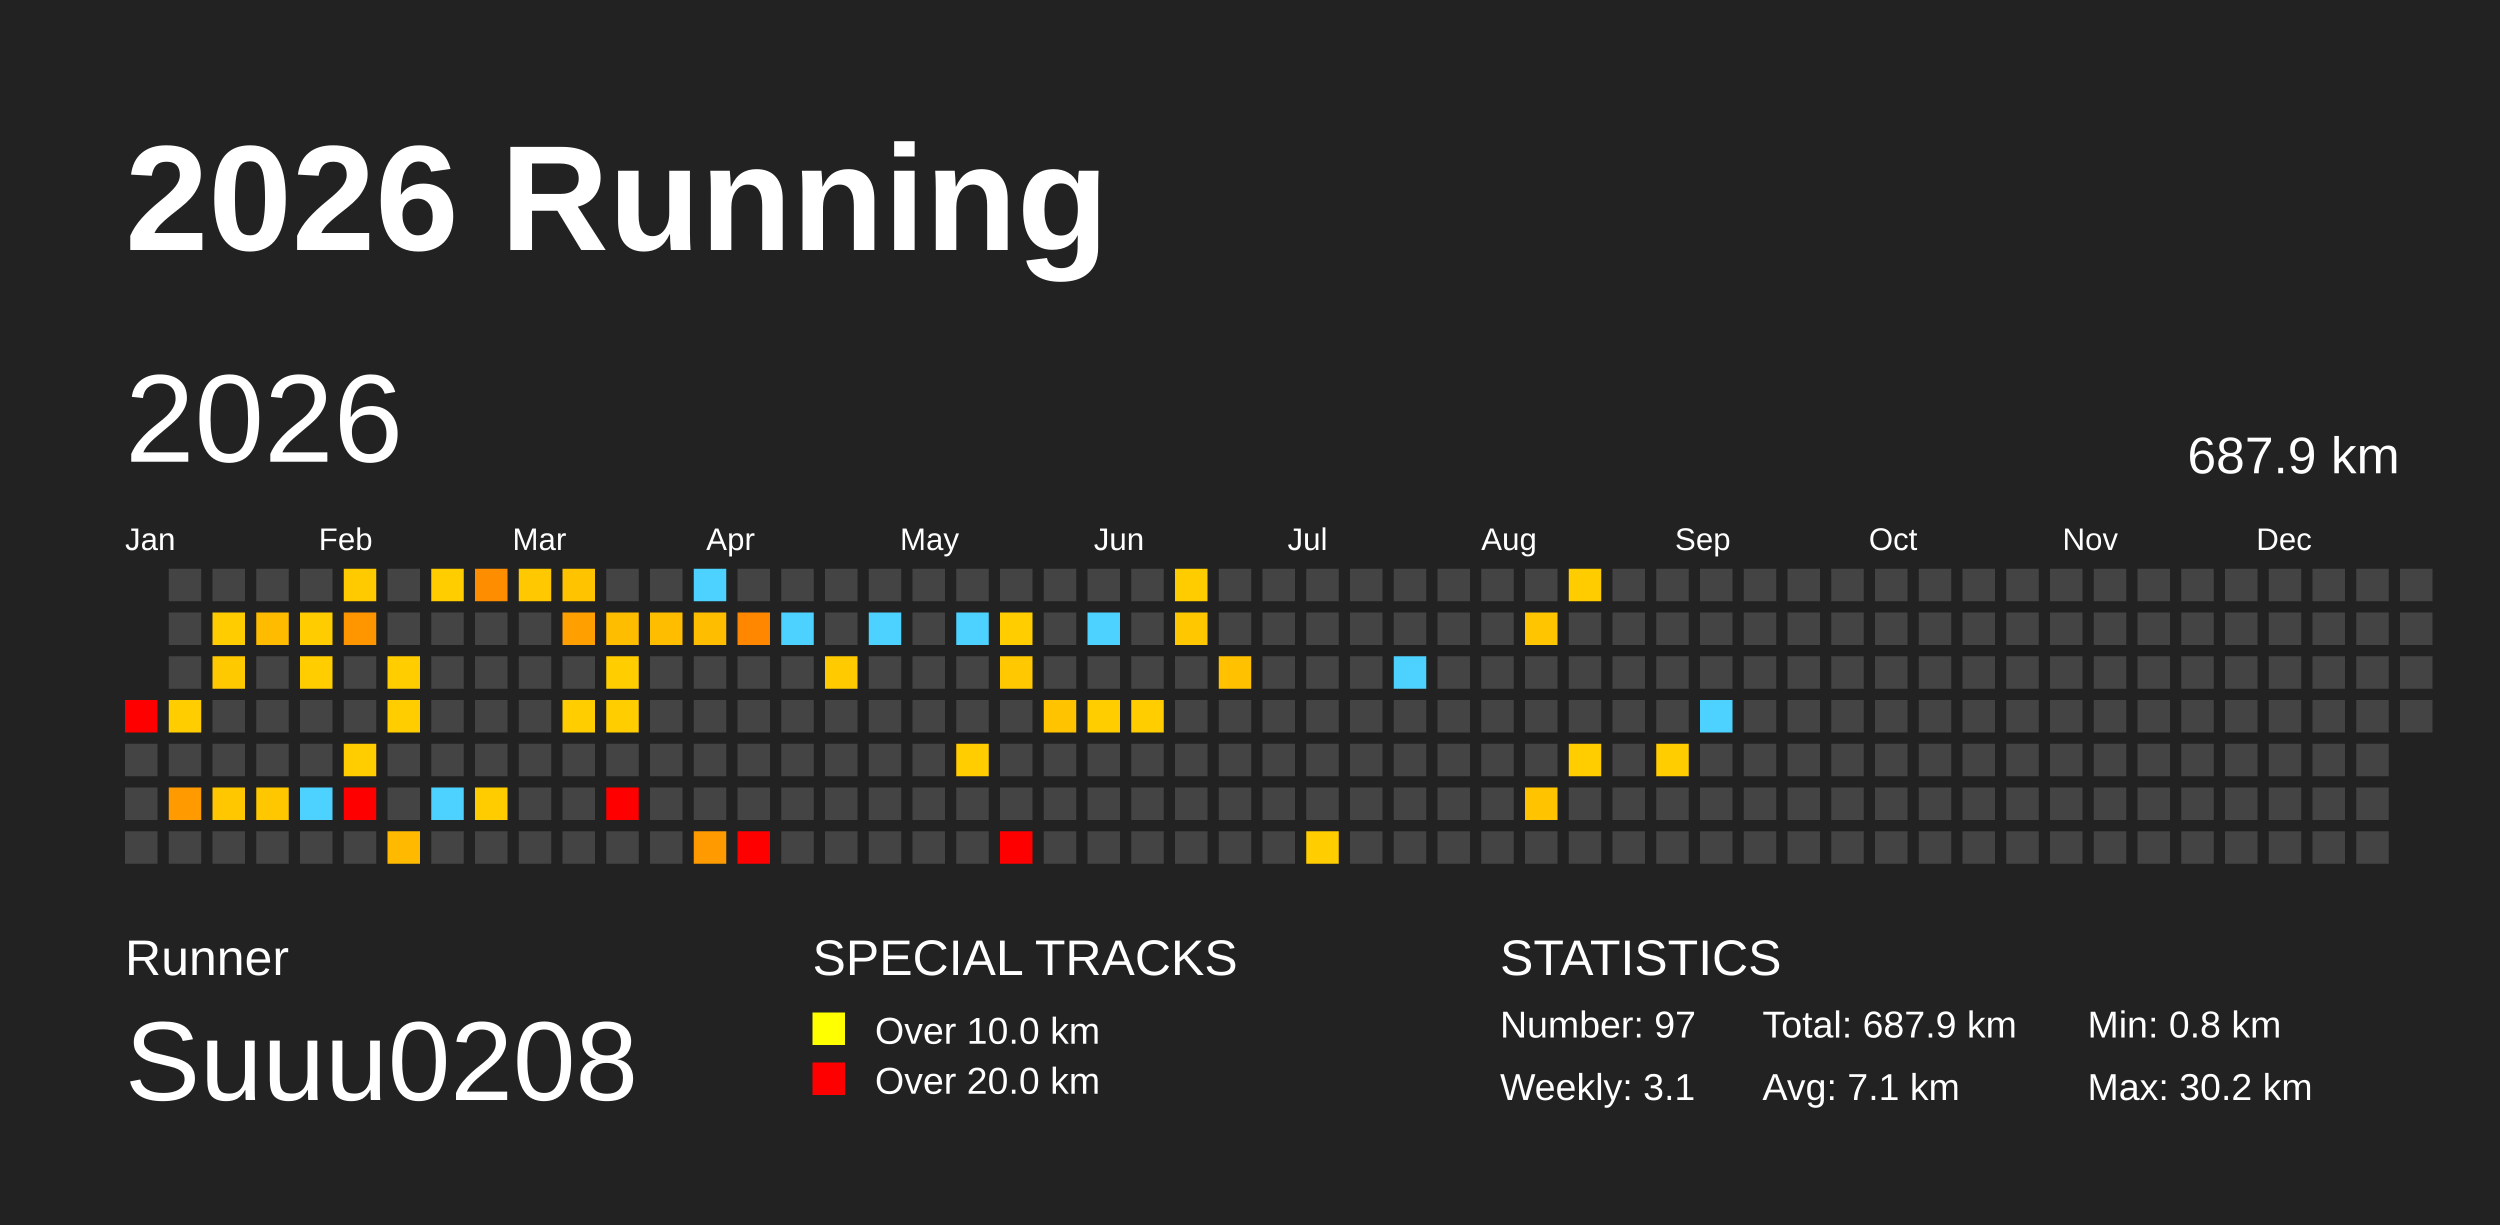
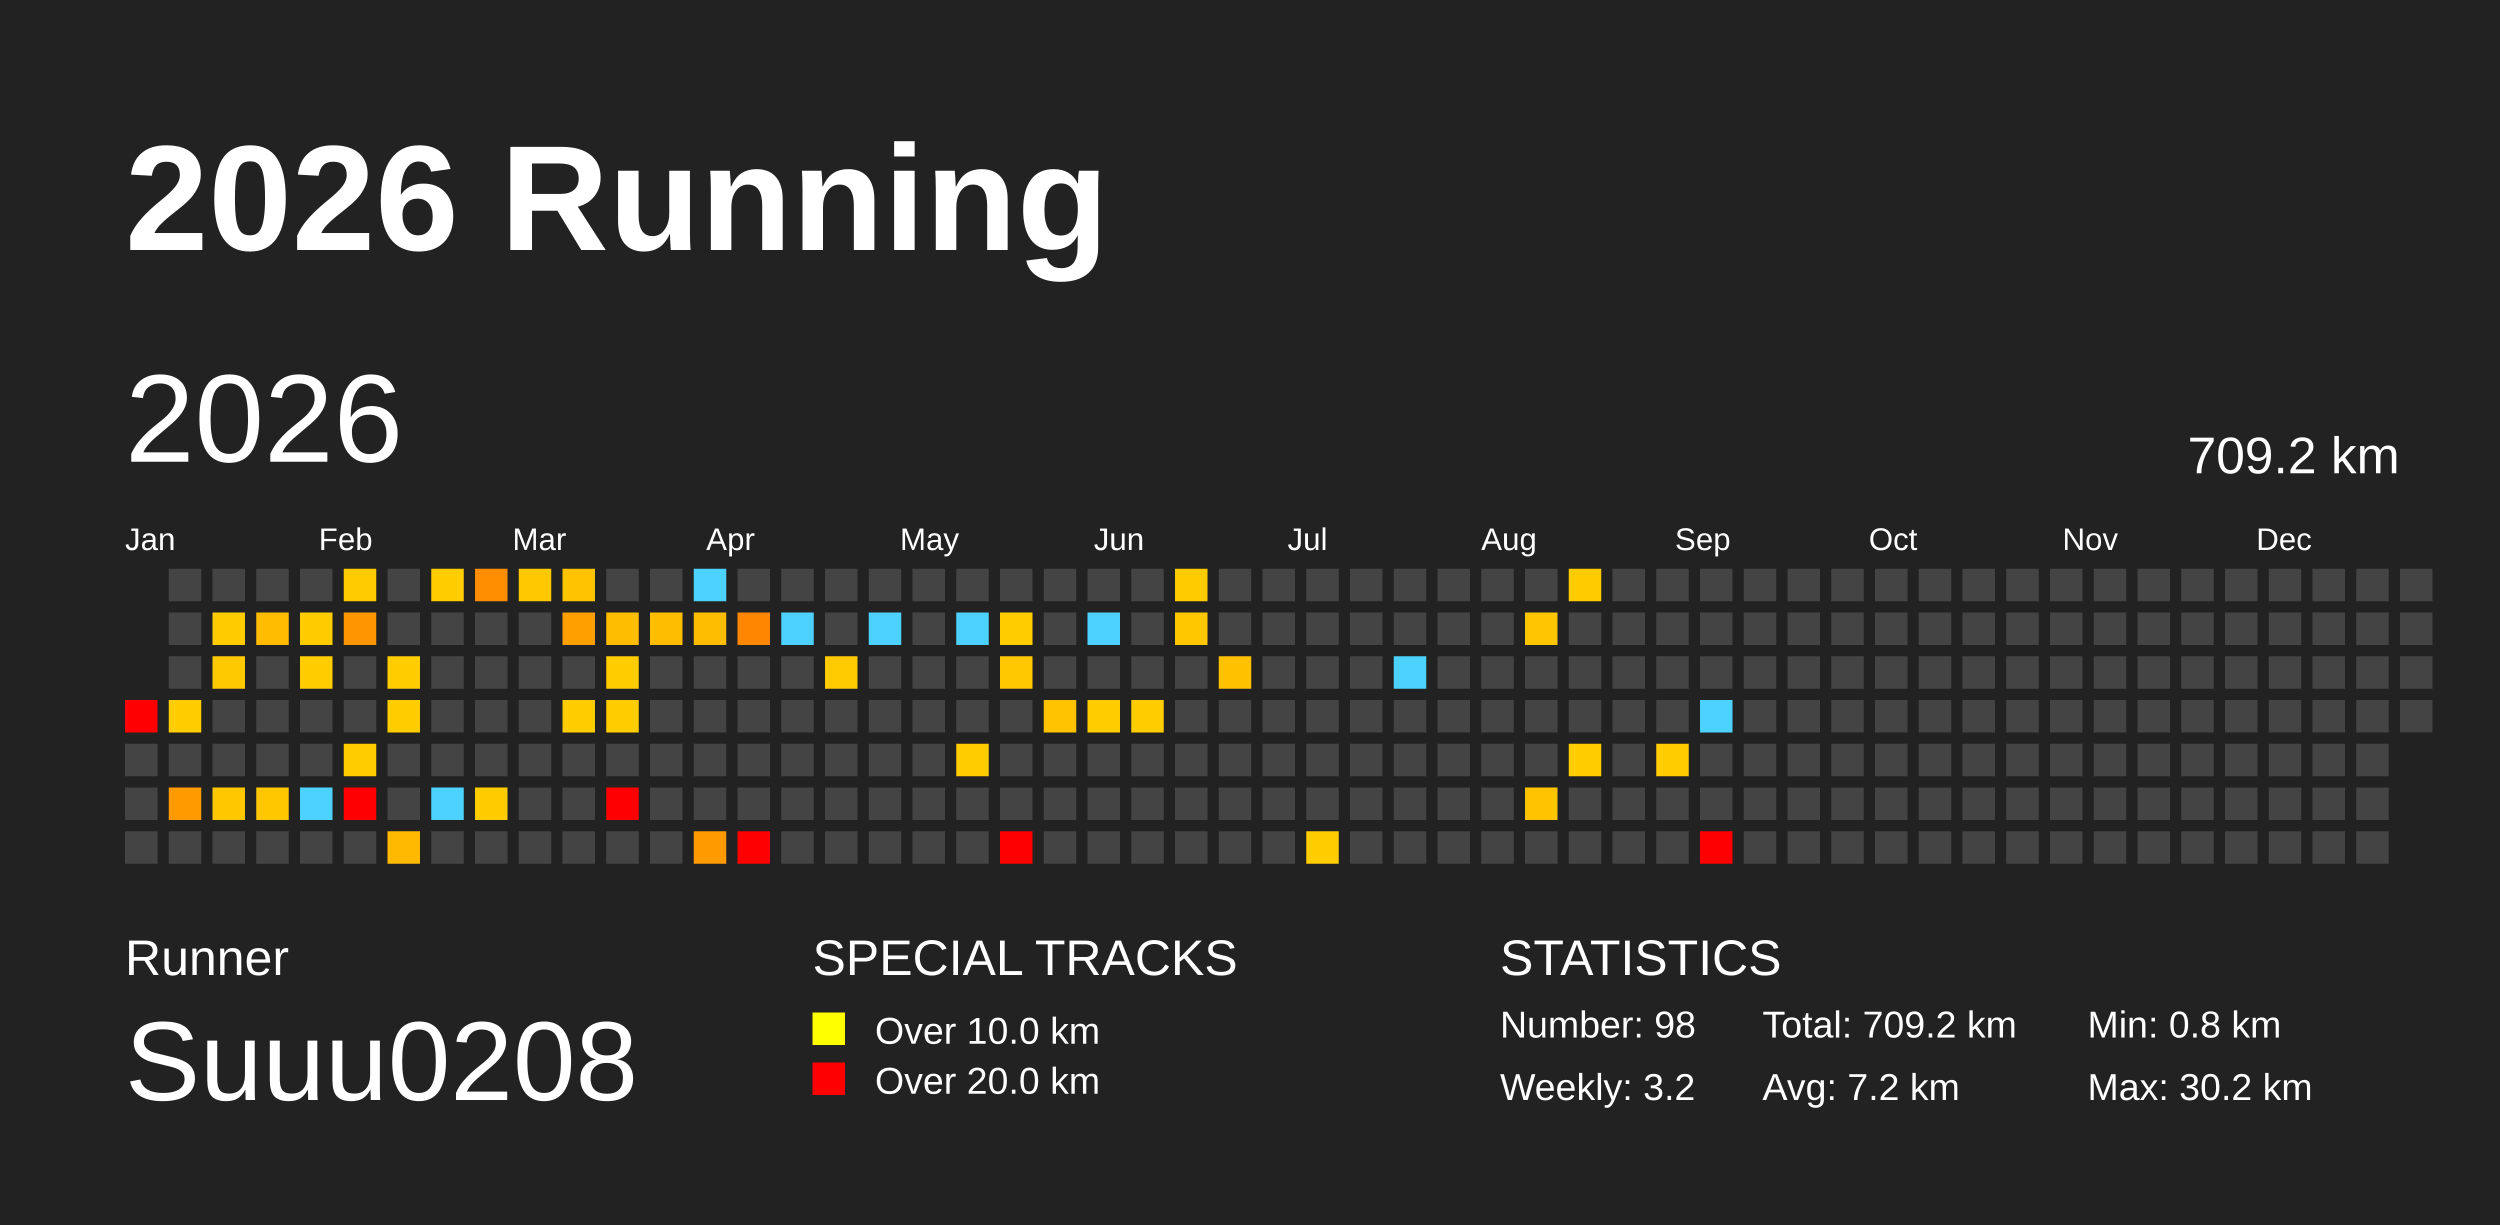
<svg xmlns="http://www.w3.org/2000/svg" baseProfile="full" height="98mm" version="1.1" viewBox="0,0,200,98" width="200mm">
  <defs />
  <rect fill="#222222" height="98" width="200" x="0" y="0" />
  <text fill="#FFFFFF" style="font-size:12px; font-family:Arial; font-weight:bold;" x="10" y="20">2026 Running</text>
  <text fill="#FFFFFF" style="font-size:4px; font-family:Arial" x="10" y="78">Runner</text>
  <text fill="#FFFFFF" style="font-size:9px; font-family:Arial" x="10" y="88">Suuu0208</text>
  <text fill="#FFFFFF" style="font-size:4px; font-family:Arial" x="65" y="78">SPECIAL TRACKS</text>
  <rect fill="yellow" height="2.6" width="2.6" x="65" y="81" />
  <text fill="#FFFFFF" style="font-size:3px; font-family:Arial" x="70" y="83.5">Over 10.0 km</text>
  <rect fill="red" height="2.6" width="2.6" x="65" y="85" />
  <text fill="#FFFFFF" style="font-size:3px; font-family:Arial" x="70" y="87.5">Over 20.0 km</text>
  <text fill="#FFFFFF" style="font-size:4px; font-family:Arial" x="120" y="78">STATISTICS</text>
-   <text fill="#FFFFFF" style="font-size:3px; font-family:Arial" x="120" y="83">Number: 97</text>
-   <text fill="#FFFFFF" style="font-size:3px; font-family:Arial" x="120" y="88">Weekly: 3.1</text>
-   <text fill="#FFFFFF" style="font-size:3px; font-family:Arial" x="141" y="83">Total: 687.9 km</text>
-   <text fill="#FFFFFF" style="font-size:3px; font-family:Arial" x="141" y="88">Avg: 7.1 km</text>
+   <text fill="#FFFFFF" style="font-size:3px; font-family:Arial" x="120" y="83">Number: 98</text>
+   <text fill="#FFFFFF" style="font-size:3px; font-family:Arial" x="120" y="88">Weekly: 3.2</text>
+   <text fill="#FFFFFF" style="font-size:3px; font-family:Arial" x="141" y="83">Total: 709.2 km</text>
+   <text fill="#FFFFFF" style="font-size:3px; font-family:Arial" x="141" y="88">Avg: 7.2 km</text>
  <text fill="#FFFFFF" style="font-size:3px; font-family:Arial" x="167" y="83">Min: 0.8 km</text>
  <text fill="#FFFFFF" style="font-size:3px; font-family:Arial" x="167" y="88">Max: 30.2 km</text>
  <text dominant-baseline="hanging" fill="#FFFFFF" style="font-size:10.0px; font-family:Arial;" x="10" y="30">2026</text>
-   <text dominant-baseline="hanging" fill="#FFFFFF" style="font-size:4.125px; font-family:Arial;" x="175" y="35">687.9 km</text>
+   <text dominant-baseline="hanging" fill="#FFFFFF" style="font-size:4.125px; font-family:Arial;" x="175" y="35">709.2 km</text>
  <text fill="#FFFFFF" style="font-size:2.5px; font-family:Arial" x="10.0" y="44">Jan</text>
  <text fill="#FFFFFF" style="font-size:2.5px; font-family:Arial" x="25.5" y="44">Feb</text>
  <text fill="#FFFFFF" style="font-size:2.5px; font-family:Arial" x="41.0" y="44">Mar</text>
  <text fill="#FFFFFF" style="font-size:2.5px; font-family:Arial" x="56.5" y="44">Apr</text>
  <text fill="#FFFFFF" style="font-size:2.5px; font-family:Arial" x="72.0" y="44">May</text>
  <text fill="#FFFFFF" style="font-size:2.5px; font-family:Arial" x="87.5" y="44">Jun</text>
  <text fill="#FFFFFF" style="font-size:2.5px; font-family:Arial" x="103.0" y="44">Jul</text>
  <text fill="#FFFFFF" style="font-size:2.5px; font-family:Arial" x="118.5" y="44">Aug</text>
  <text fill="#FFFFFF" style="font-size:2.5px; font-family:Arial" x="134.0" y="44">Sep</text>
  <text fill="#FFFFFF" style="font-size:2.5px; font-family:Arial" x="149.5" y="44">Oct</text>
  <text fill="#FFFFFF" style="font-size:2.5px; font-family:Arial" x="165.0" y="44">Nov</text>
  <text fill="#FFFFFF" style="font-size:2.5px; font-family:Arial" x="180.5" y="44">Dec</text>
  <rect fill="red" height="2.6" width="2.6" x="10.0" y="56.0" />
  <rect fill="#444444" height="2.6" width="2.6" x="10.0" y="59.5" />
  <rect fill="#444444" height="2.6" width="2.6" x="10.0" y="63.0" />
  <rect fill="#444444" height="2.6" width="2.6" x="10.0" y="66.5" />
  <rect fill="#444444" height="2.6" width="2.6" x="13.5" y="45.5" />
  <rect fill="#444444" height="2.6" width="2.6" x="13.5" y="49.0" />
  <rect fill="#444444" height="2.6" width="2.6" x="13.5" y="52.5" />
  <rect fill="#ffcd00" height="2.6" width="2.6" x="13.5" y="56.0" />
  <rect fill="#444444" height="2.6" width="2.6" x="13.5" y="59.5" />
  <rect fill="#ff9a00" height="2.6" width="2.6" x="13.5" y="63.0" />
  <rect fill="#444444" height="2.6" width="2.6" x="13.5" y="66.5" />
  <rect fill="#444444" height="2.6" width="2.6" x="17.0" y="45.5" />
  <rect fill="#ffcc00" height="2.6" width="2.6" x="17.0" y="49.0" />
  <rect fill="#ffc900" height="2.6" width="2.6" x="17.0" y="52.5" />
  <rect fill="#444444" height="2.6" width="2.6" x="17.0" y="56.0" />
  <rect fill="#444444" height="2.6" width="2.6" x="17.0" y="59.5" />
  <rect fill="#ffc700" height="2.6" width="2.6" x="17.0" y="63.0" />
  <rect fill="#444444" height="2.6" width="2.6" x="17.0" y="66.5" />
  <rect fill="#444444" height="2.6" width="2.6" x="20.5" y="45.5" />
  <rect fill="#ffbb00" height="2.6" width="2.6" x="20.5" y="49.0" />
  <rect fill="#444444" height="2.6" width="2.6" x="20.5" y="52.5" />
  <rect fill="#444444" height="2.6" width="2.6" x="20.5" y="56.0" />
  <rect fill="#444444" height="2.6" width="2.6" x="20.5" y="59.5" />
  <rect fill="#ffc700" height="2.6" width="2.6" x="20.5" y="63.0" />
  <rect fill="#444444" height="2.6" width="2.6" x="20.5" y="66.5" />
  <rect fill="#444444" height="2.6" width="2.6" x="24.0" y="45.5" />
  <rect fill="#ffcc00" height="2.6" width="2.6" x="24.0" y="49.0" />
  <rect fill="#ffcd00" height="2.6" width="2.6" x="24.0" y="52.5" />
  <rect fill="#444444" height="2.6" width="2.6" x="24.0" y="56.0" />
  <rect fill="#444444" height="2.6" width="2.6" x="24.0" y="59.5" />
  <rect fill="#4dd2ff" height="2.6" width="2.6" x="24.0" y="63.0" />
  <rect fill="#444444" height="2.6" width="2.6" x="24.0" y="66.5" />
  <rect fill="#ffcb00" height="2.6" width="2.6" x="27.5" y="45.5" />
  <rect fill="#ff9600" height="2.6" width="2.6" x="27.5" y="49.0" />
  <rect fill="#444444" height="2.6" width="2.6" x="27.5" y="52.5" />
  <rect fill="#444444" height="2.6" width="2.6" x="27.5" y="56.0" />
  <rect fill="#ffcd00" height="2.6" width="2.6" x="27.5" y="59.5" />
  <rect fill="red" height="2.6" width="2.6" x="27.5" y="63.0" />
  <rect fill="#444444" height="2.6" width="2.6" x="27.5" y="66.5" />
  <rect fill="#444444" height="2.6" width="2.6" x="31.0" y="45.5" />
  <rect fill="#444444" height="2.6" width="2.6" x="31.0" y="49.0" />
  <rect fill="#ffcd00" height="2.6" width="2.6" x="31.0" y="52.5" />
  <rect fill="#ffcd00" height="2.6" width="2.6" x="31.0" y="56.0" />
  <rect fill="#444444" height="2.6" width="2.6" x="31.0" y="59.5" />
  <rect fill="#444444" height="2.6" width="2.6" x="31.0" y="63.0" />
  <rect fill="#ffba00" height="2.6" width="2.6" x="31.0" y="66.5" />
  <rect fill="#ffcd00" height="2.6" width="2.6" x="34.5" y="45.5" />
  <rect fill="#444444" height="2.6" width="2.6" x="34.5" y="49.0" />
  <rect fill="#444444" height="2.6" width="2.6" x="34.5" y="52.5" />
  <rect fill="#444444" height="2.6" width="2.6" x="34.5" y="56.0" />
  <rect fill="#444444" height="2.6" width="2.6" x="34.5" y="59.5" />
  <rect fill="#4dd2ff" height="2.6" width="2.6" x="34.5" y="63.0" />
  <rect fill="#444444" height="2.6" width="2.6" x="34.5" y="66.5" />
  <rect fill="#ff8d00" height="2.6" width="2.6" x="38.0" y="45.5" />
  <rect fill="#444444" height="2.6" width="2.6" x="38.0" y="49.0" />
  <rect fill="#444444" height="2.6" width="2.6" x="38.0" y="52.5" />
  <rect fill="#444444" height="2.6" width="2.6" x="38.0" y="56.0" />
  <rect fill="#444444" height="2.6" width="2.6" x="38.0" y="59.5" />
  <rect fill="#ffcc00" height="2.6" width="2.6" x="38.0" y="63.0" />
  <rect fill="#444444" height="2.6" width="2.6" x="38.0" y="66.5" />
  <rect fill="#ffc800" height="2.6" width="2.6" x="41.5" y="45.5" />
  <rect fill="#444444" height="2.6" width="2.6" x="41.5" y="49.0" />
  <rect fill="#444444" height="2.6" width="2.6" x="41.5" y="52.5" />
  <rect fill="#444444" height="2.6" width="2.6" x="41.5" y="56.0" />
  <rect fill="#444444" height="2.6" width="2.6" x="41.5" y="59.5" />
  <rect fill="#444444" height="2.6" width="2.6" x="41.5" y="63.0" />
  <rect fill="#444444" height="2.6" width="2.6" x="41.5" y="66.5" />
  <rect fill="#ffc300" height="2.6" width="2.6" x="45.0" y="45.5" />
  <rect fill="#ff9f00" height="2.6" width="2.6" x="45.0" y="49.0" />
  <rect fill="#444444" height="2.6" width="2.6" x="45.0" y="52.5" />
  <rect fill="#ffcd00" height="2.6" width="2.6" x="45.0" y="56.0" />
  <rect fill="#444444" height="2.6" width="2.6" x="45.0" y="59.5" />
  <rect fill="#444444" height="2.6" width="2.6" x="45.0" y="63.0" />
  <rect fill="#444444" height="2.6" width="2.6" x="45.0" y="66.5" />
  <rect fill="#444444" height="2.6" width="2.6" x="48.5" y="45.5" />
  <rect fill="#ffbd00" height="2.6" width="2.6" x="48.5" y="49.0" />
  <rect fill="#ffcd00" height="2.6" width="2.6" x="48.5" y="52.5" />
  <rect fill="#ffcd00" height="2.6" width="2.6" x="48.5" y="56.0" />
  <rect fill="#444444" height="2.6" width="2.6" x="48.5" y="59.5" />
  <rect fill="red" height="2.6" width="2.6" x="48.5" y="63.0" />
  <rect fill="#444444" height="2.6" width="2.6" x="48.5" y="66.5" />
  <rect fill="#444444" height="2.6" width="2.6" x="52.0" y="45.5" />
  <rect fill="#ffbd00" height="2.6" width="2.6" x="52.0" y="49.0" />
  <rect fill="#444444" height="2.6" width="2.6" x="52.0" y="52.5" />
  <rect fill="#444444" height="2.6" width="2.6" x="52.0" y="56.0" />
  <rect fill="#444444" height="2.6" width="2.6" x="52.0" y="59.5" />
  <rect fill="#444444" height="2.6" width="2.6" x="52.0" y="63.0" />
  <rect fill="#444444" height="2.6" width="2.6" x="52.0" y="66.5" />
  <rect fill="#4dd2ff" height="2.6" width="2.6" x="55.5" y="45.5" />
  <rect fill="#ffbd00" height="2.6" width="2.6" x="55.5" y="49.0" />
  <rect fill="#444444" height="2.6" width="2.6" x="55.5" y="52.5" />
  <rect fill="#444444" height="2.6" width="2.6" x="55.5" y="56.0" />
  <rect fill="#444444" height="2.6" width="2.6" x="55.5" y="59.5" />
  <rect fill="#444444" height="2.6" width="2.6" x="55.5" y="63.0" />
  <rect fill="#ff9a00" height="2.6" width="2.6" x="55.5" y="66.5" />
  <rect fill="#444444" height="2.6" width="2.6" x="59.0" y="45.5" />
  <rect fill="#ff8700" height="2.6" width="2.6" x="59.0" y="49.0" />
  <rect fill="#444444" height="2.6" width="2.6" x="59.0" y="52.5" />
  <rect fill="#444444" height="2.6" width="2.6" x="59.0" y="56.0" />
  <rect fill="#444444" height="2.6" width="2.6" x="59.0" y="59.5" />
  <rect fill="#444444" height="2.6" width="2.6" x="59.0" y="63.0" />
  <rect fill="red" height="2.6" width="2.6" x="59.0" y="66.5" />
  <rect fill="#444444" height="2.6" width="2.6" x="62.5" y="45.5" />
  <rect fill="#4dd2ff" height="2.6" width="2.6" x="62.5" y="49.0" />
  <rect fill="#444444" height="2.6" width="2.6" x="62.5" y="52.5" />
  <rect fill="#444444" height="2.6" width="2.6" x="62.5" y="56.0" />
  <rect fill="#444444" height="2.6" width="2.6" x="62.5" y="59.5" />
  <rect fill="#444444" height="2.6" width="2.6" x="62.5" y="63.0" />
  <rect fill="#444444" height="2.6" width="2.6" x="62.5" y="66.5" />
  <rect fill="#444444" height="2.6" width="2.6" x="66.0" y="45.5" />
  <rect fill="#444444" height="2.6" width="2.6" x="66.0" y="49.0" />
  <rect fill="#ffca00" height="2.6" width="2.6" x="66.0" y="52.5" />
  <rect fill="#444444" height="2.6" width="2.6" x="66.0" y="56.0" />
  <rect fill="#444444" height="2.6" width="2.6" x="66.0" y="59.5" />
  <rect fill="#444444" height="2.6" width="2.6" x="66.0" y="63.0" />
  <rect fill="#444444" height="2.6" width="2.6" x="66.0" y="66.5" />
  <rect fill="#444444" height="2.6" width="2.6" x="69.5" y="45.5" />
  <rect fill="#4dd2ff" height="2.6" width="2.6" x="69.5" y="49.0" />
  <rect fill="#444444" height="2.6" width="2.6" x="69.5" y="52.5" />
  <rect fill="#444444" height="2.6" width="2.6" x="69.5" y="56.0" />
  <rect fill="#444444" height="2.6" width="2.6" x="69.5" y="59.5" />
  <rect fill="#444444" height="2.6" width="2.6" x="69.5" y="63.0" />
  <rect fill="#444444" height="2.6" width="2.6" x="69.5" y="66.5" />
  <rect fill="#444444" height="2.6" width="2.6" x="73.0" y="45.5" />
  <rect fill="#444444" height="2.6" width="2.6" x="73.0" y="49.0" />
  <rect fill="#444444" height="2.6" width="2.6" x="73.0" y="52.5" />
  <rect fill="#444444" height="2.6" width="2.6" x="73.0" y="56.0" />
  <rect fill="#444444" height="2.6" width="2.6" x="73.0" y="59.5" />
  <rect fill="#444444" height="2.6" width="2.6" x="73.0" y="63.0" />
  <rect fill="#444444" height="2.6" width="2.6" x="73.0" y="66.5" />
  <rect fill="#444444" height="2.6" width="2.6" x="76.5" y="45.5" />
  <rect fill="#4dd2ff" height="2.6" width="2.6" x="76.5" y="49.0" />
  <rect fill="#444444" height="2.6" width="2.6" x="76.5" y="52.5" />
  <rect fill="#444444" height="2.6" width="2.6" x="76.5" y="56.0" />
  <rect fill="#ffcd00" height="2.6" width="2.6" x="76.5" y="59.5" />
  <rect fill="#444444" height="2.6" width="2.6" x="76.5" y="63.0" />
  <rect fill="#444444" height="2.6" width="2.6" x="76.5" y="66.5" />
  <rect fill="#444444" height="2.6" width="2.6" x="80.0" y="45.5" />
  <rect fill="#ffcd00" height="2.6" width="2.6" x="80.0" y="49.0" />
  <rect fill="#ffc800" height="2.6" width="2.6" x="80.0" y="52.5" />
  <rect fill="#444444" height="2.6" width="2.6" x="80.0" y="56.0" />
  <rect fill="#444444" height="2.6" width="2.6" x="80.0" y="59.5" />
  <rect fill="#444444" height="2.6" width="2.6" x="80.0" y="63.0" />
  <rect fill="red" height="2.6" width="2.6" x="80.0" y="66.5" />
  <rect fill="#444444" height="2.6" width="2.6" x="83.5" y="45.5" />
  <rect fill="#444444" height="2.6" width="2.6" x="83.5" y="49.0" />
  <rect fill="#444444" height="2.6" width="2.6" x="83.5" y="52.5" />
  <rect fill="#ffc300" height="2.6" width="2.6" x="83.5" y="56.0" />
  <rect fill="#444444" height="2.6" width="2.6" x="83.5" y="59.5" />
  <rect fill="#444444" height="2.6" width="2.6" x="83.5" y="63.0" />
  <rect fill="#444444" height="2.6" width="2.6" x="83.5" y="66.5" />
  <rect fill="#444444" height="2.6" width="2.6" x="87.0" y="45.5" />
  <rect fill="#4dd2ff" height="2.6" width="2.6" x="87.0" y="49.0" />
  <rect fill="#444444" height="2.6" width="2.6" x="87.0" y="52.5" />
  <rect fill="#ffcd00" height="2.6" width="2.6" x="87.0" y="56.0" />
  <rect fill="#444444" height="2.6" width="2.6" x="87.0" y="59.5" />
  <rect fill="#444444" height="2.6" width="2.6" x="87.0" y="63.0" />
  <rect fill="#444444" height="2.6" width="2.6" x="87.0" y="66.5" />
  <rect fill="#444444" height="2.6" width="2.6" x="90.5" y="45.5" />
  <rect fill="#444444" height="2.6" width="2.6" x="90.5" y="49.0" />
  <rect fill="#444444" height="2.6" width="2.6" x="90.5" y="52.5" />
  <rect fill="#ffcd00" height="2.6" width="2.6" x="90.5" y="56.0" />
  <rect fill="#444444" height="2.6" width="2.6" x="90.5" y="59.5" />
  <rect fill="#444444" height="2.6" width="2.6" x="90.5" y="63.0" />
  <rect fill="#444444" height="2.6" width="2.6" x="90.5" y="66.5" />
  <rect fill="#ffcc00" height="2.6" width="2.6" x="94.0" y="45.5" />
  <rect fill="#ffc700" height="2.6" width="2.6" x="94.0" y="49.0" />
  <rect fill="#444444" height="2.6" width="2.6" x="94.0" y="52.5" />
  <rect fill="#444444" height="2.6" width="2.6" x="94.0" y="56.0" />
  <rect fill="#444444" height="2.6" width="2.6" x="94.0" y="59.5" />
  <rect fill="#444444" height="2.6" width="2.6" x="94.0" y="63.0" />
  <rect fill="#444444" height="2.6" width="2.6" x="94.0" y="66.5" />
  <rect fill="#444444" height="2.6" width="2.6" x="97.5" y="45.5" />
  <rect fill="#444444" height="2.6" width="2.6" x="97.5" y="49.0" />
  <rect fill="#ffc100" height="2.6" width="2.6" x="97.5" y="52.5" />
  <rect fill="#444444" height="2.6" width="2.6" x="97.5" y="56.0" />
  <rect fill="#444444" height="2.6" width="2.6" x="97.5" y="59.5" />
  <rect fill="#444444" height="2.6" width="2.6" x="97.5" y="63.0" />
  <rect fill="#444444" height="2.6" width="2.6" x="97.5" y="66.5" />
  <rect fill="#444444" height="2.6" width="2.6" x="101.0" y="45.5" />
  <rect fill="#444444" height="2.6" width="2.6" x="101.0" y="49.0" />
  <rect fill="#444444" height="2.6" width="2.6" x="101.0" y="52.5" />
  <rect fill="#444444" height="2.6" width="2.6" x="101.0" y="56.0" />
  <rect fill="#444444" height="2.6" width="2.6" x="101.0" y="59.5" />
  <rect fill="#444444" height="2.6" width="2.6" x="101.0" y="63.0" />
  <rect fill="#444444" height="2.6" width="2.6" x="101.0" y="66.5" />
  <rect fill="#444444" height="2.6" width="2.6" x="104.5" y="45.5" />
  <rect fill="#444444" height="2.6" width="2.6" x="104.5" y="49.0" />
  <rect fill="#444444" height="2.6" width="2.6" x="104.5" y="52.5" />
  <rect fill="#444444" height="2.6" width="2.6" x="104.5" y="56.0" />
  <rect fill="#444444" height="2.6" width="2.6" x="104.5" y="59.5" />
  <rect fill="#444444" height="2.6" width="2.6" x="104.5" y="63.0" />
  <rect fill="#ffcd00" height="2.6" width="2.6" x="104.5" y="66.5" />
  <rect fill="#444444" height="2.6" width="2.6" x="108.0" y="45.5" />
  <rect fill="#444444" height="2.6" width="2.6" x="108.0" y="49.0" />
  <rect fill="#444444" height="2.6" width="2.6" x="108.0" y="52.5" />
  <rect fill="#444444" height="2.6" width="2.6" x="108.0" y="56.0" />
  <rect fill="#444444" height="2.6" width="2.6" x="108.0" y="59.5" />
  <rect fill="#444444" height="2.6" width="2.6" x="108.0" y="63.0" />
  <rect fill="#444444" height="2.6" width="2.6" x="108.0" y="66.5" />
  <rect fill="#444444" height="2.6" width="2.6" x="111.5" y="45.5" />
  <rect fill="#444444" height="2.6" width="2.6" x="111.5" y="49.0" />
  <rect fill="#4dd2ff" height="2.6" width="2.6" x="111.5" y="52.5" />
  <rect fill="#444444" height="2.6" width="2.6" x="111.5" y="56.0" />
  <rect fill="#444444" height="2.6" width="2.6" x="111.5" y="59.5" />
  <rect fill="#444444" height="2.6" width="2.6" x="111.5" y="63.0" />
  <rect fill="#444444" height="2.6" width="2.6" x="111.5" y="66.5" />
  <rect fill="#444444" height="2.6" width="2.6" x="115.0" y="45.5" />
  <rect fill="#444444" height="2.6" width="2.6" x="115.0" y="49.0" />
  <rect fill="#444444" height="2.6" width="2.6" x="115.0" y="52.5" />
  <rect fill="#444444" height="2.6" width="2.6" x="115.0" y="56.0" />
  <rect fill="#444444" height="2.6" width="2.6" x="115.0" y="59.5" />
  <rect fill="#444444" height="2.6" width="2.6" x="115.0" y="63.0" />
  <rect fill="#444444" height="2.6" width="2.6" x="115.0" y="66.5" />
  <rect fill="#444444" height="2.6" width="2.6" x="118.5" y="45.5" />
  <rect fill="#444444" height="2.6" width="2.6" x="118.5" y="49.0" />
  <rect fill="#444444" height="2.6" width="2.6" x="118.5" y="52.5" />
  <rect fill="#444444" height="2.6" width="2.6" x="118.5" y="56.0" />
  <rect fill="#444444" height="2.6" width="2.6" x="118.5" y="59.5" />
  <rect fill="#444444" height="2.6" width="2.6" x="118.5" y="63.0" />
  <rect fill="#444444" height="2.6" width="2.6" x="118.5" y="66.5" />
  <rect fill="#444444" height="2.6" width="2.6" x="122.0" y="45.5" />
  <rect fill="#ffc600" height="2.6" width="2.6" x="122.0" y="49.0" />
  <rect fill="#444444" height="2.6" width="2.6" x="122.0" y="52.5" />
  <rect fill="#444444" height="2.6" width="2.6" x="122.0" y="56.0" />
  <rect fill="#444444" height="2.6" width="2.6" x="122.0" y="59.5" />
  <rect fill="#ffc300" height="2.6" width="2.6" x="122.0" y="63.0" />
  <rect fill="#444444" height="2.6" width="2.6" x="122.0" y="66.5" />
  <rect fill="#ffcc00" height="2.6" width="2.6" x="125.5" y="45.5" />
  <rect fill="#444444" height="2.6" width="2.6" x="125.5" y="49.0" />
  <rect fill="#444444" height="2.6" width="2.6" x="125.5" y="52.5" />
  <rect fill="#444444" height="2.6" width="2.6" x="125.5" y="56.0" />
  <rect fill="#ffcd00" height="2.6" width="2.6" x="125.5" y="59.5" />
  <rect fill="#444444" height="2.6" width="2.6" x="125.5" y="63.0" />
  <rect fill="#444444" height="2.6" width="2.6" x="125.5" y="66.5" />
  <rect fill="#444444" height="2.6" width="2.6" x="129.0" y="45.5" />
  <rect fill="#444444" height="2.6" width="2.6" x="129.0" y="49.0" />
  <rect fill="#444444" height="2.6" width="2.6" x="129.0" y="52.5" />
  <rect fill="#444444" height="2.6" width="2.6" x="129.0" y="56.0" />
  <rect fill="#444444" height="2.6" width="2.6" x="129.0" y="59.5" />
  <rect fill="#444444" height="2.6" width="2.6" x="129.0" y="63.0" />
  <rect fill="#444444" height="2.6" width="2.6" x="129.0" y="66.5" />
  <rect fill="#444444" height="2.6" width="2.6" x="132.5" y="45.5" />
  <rect fill="#444444" height="2.6" width="2.6" x="132.5" y="49.0" />
  <rect fill="#444444" height="2.6" width="2.6" x="132.5" y="52.5" />
  <rect fill="#444444" height="2.6" width="2.6" x="132.5" y="56.0" />
  <rect fill="#ffcd00" height="2.6" width="2.6" x="132.5" y="59.5" />
  <rect fill="#444444" height="2.6" width="2.6" x="132.5" y="63.0" />
  <rect fill="#444444" height="2.6" width="2.6" x="132.5" y="66.5" />
  <rect fill="#444444" height="2.6" width="2.6" x="136.0" y="45.5" />
  <rect fill="#444444" height="2.6" width="2.6" x="136.0" y="49.0" />
  <rect fill="#444444" height="2.6" width="2.6" x="136.0" y="52.5" />
  <rect fill="#4dd2ff" height="2.6" width="2.6" x="136.0" y="56.0" />
  <rect fill="#444444" height="2.6" width="2.6" x="136.0" y="59.5" />
  <rect fill="#444444" height="2.6" width="2.6" x="136.0" y="63.0" />
-   <rect fill="#444444" height="2.6" width="2.6" x="136.0" y="66.5" />
+   <rect fill="red" height="2.6" width="2.6" x="136.0" y="66.5" />
  <rect fill="#444444" height="2.6" width="2.6" x="139.5" y="45.5" />
  <rect fill="#444444" height="2.6" width="2.6" x="139.5" y="49.0" />
  <rect fill="#444444" height="2.6" width="2.6" x="139.5" y="52.5" />
  <rect fill="#444444" height="2.6" width="2.6" x="139.5" y="56.0" />
  <rect fill="#444444" height="2.6" width="2.6" x="139.5" y="59.5" />
  <rect fill="#444444" height="2.6" width="2.6" x="139.5" y="63.0" />
  <rect fill="#444444" height="2.6" width="2.6" x="139.5" y="66.5" />
  <rect fill="#444444" height="2.6" width="2.6" x="143.0" y="45.5" />
  <rect fill="#444444" height="2.6" width="2.6" x="143.0" y="49.0" />
  <rect fill="#444444" height="2.6" width="2.6" x="143.0" y="52.5" />
  <rect fill="#444444" height="2.6" width="2.6" x="143.0" y="56.0" />
  <rect fill="#444444" height="2.6" width="2.6" x="143.0" y="59.5" />
  <rect fill="#444444" height="2.6" width="2.6" x="143.0" y="63.0" />
  <rect fill="#444444" height="2.6" width="2.6" x="143.0" y="66.5" />
  <rect fill="#444444" height="2.6" width="2.6" x="146.5" y="45.5" />
  <rect fill="#444444" height="2.6" width="2.6" x="146.5" y="49.0" />
  <rect fill="#444444" height="2.6" width="2.6" x="146.5" y="52.5" />
  <rect fill="#444444" height="2.6" width="2.6" x="146.5" y="56.0" />
  <rect fill="#444444" height="2.6" width="2.6" x="146.5" y="59.5" />
  <rect fill="#444444" height="2.6" width="2.6" x="146.5" y="63.0" />
  <rect fill="#444444" height="2.6" width="2.6" x="146.5" y="66.5" />
  <rect fill="#444444" height="2.6" width="2.6" x="150.0" y="45.5" />
  <rect fill="#444444" height="2.6" width="2.6" x="150.0" y="49.0" />
  <rect fill="#444444" height="2.6" width="2.6" x="150.0" y="52.5" />
  <rect fill="#444444" height="2.6" width="2.6" x="150.0" y="56.0" />
  <rect fill="#444444" height="2.6" width="2.6" x="150.0" y="59.5" />
  <rect fill="#444444" height="2.6" width="2.6" x="150.0" y="63.0" />
  <rect fill="#444444" height="2.6" width="2.6" x="150.0" y="66.5" />
  <rect fill="#444444" height="2.6" width="2.6" x="153.5" y="45.5" />
  <rect fill="#444444" height="2.6" width="2.6" x="153.5" y="49.0" />
  <rect fill="#444444" height="2.6" width="2.6" x="153.5" y="52.5" />
  <rect fill="#444444" height="2.6" width="2.6" x="153.5" y="56.0" />
  <rect fill="#444444" height="2.6" width="2.6" x="153.5" y="59.5" />
  <rect fill="#444444" height="2.6" width="2.6" x="153.5" y="63.0" />
  <rect fill="#444444" height="2.6" width="2.6" x="153.5" y="66.5" />
  <rect fill="#444444" height="2.6" width="2.6" x="157.0" y="45.5" />
  <rect fill="#444444" height="2.6" width="2.6" x="157.0" y="49.0" />
  <rect fill="#444444" height="2.6" width="2.6" x="157.0" y="52.5" />
  <rect fill="#444444" height="2.6" width="2.6" x="157.0" y="56.0" />
  <rect fill="#444444" height="2.6" width="2.6" x="157.0" y="59.5" />
  <rect fill="#444444" height="2.6" width="2.6" x="157.0" y="63.0" />
  <rect fill="#444444" height="2.6" width="2.6" x="157.0" y="66.5" />
  <rect fill="#444444" height="2.6" width="2.6" x="160.5" y="45.5" />
  <rect fill="#444444" height="2.6" width="2.6" x="160.5" y="49.0" />
  <rect fill="#444444" height="2.6" width="2.6" x="160.5" y="52.5" />
  <rect fill="#444444" height="2.6" width="2.6" x="160.5" y="56.0" />
  <rect fill="#444444" height="2.6" width="2.6" x="160.5" y="59.5" />
  <rect fill="#444444" height="2.6" width="2.6" x="160.5" y="63.0" />
  <rect fill="#444444" height="2.6" width="2.6" x="160.5" y="66.5" />
  <rect fill="#444444" height="2.6" width="2.6" x="164.0" y="45.5" />
  <rect fill="#444444" height="2.6" width="2.6" x="164.0" y="49.0" />
  <rect fill="#444444" height="2.6" width="2.6" x="164.0" y="52.5" />
  <rect fill="#444444" height="2.6" width="2.6" x="164.0" y="56.0" />
  <rect fill="#444444" height="2.6" width="2.6" x="164.0" y="59.5" />
  <rect fill="#444444" height="2.6" width="2.6" x="164.0" y="63.0" />
  <rect fill="#444444" height="2.6" width="2.6" x="164.0" y="66.5" />
  <rect fill="#444444" height="2.6" width="2.6" x="167.5" y="45.5" />
  <rect fill="#444444" height="2.6" width="2.6" x="167.5" y="49.0" />
  <rect fill="#444444" height="2.6" width="2.6" x="167.5" y="52.5" />
  <rect fill="#444444" height="2.6" width="2.6" x="167.5" y="56.0" />
  <rect fill="#444444" height="2.6" width="2.6" x="167.5" y="59.5" />
  <rect fill="#444444" height="2.6" width="2.6" x="167.5" y="63.0" />
  <rect fill="#444444" height="2.6" width="2.6" x="167.5" y="66.5" />
  <rect fill="#444444" height="2.6" width="2.6" x="171.0" y="45.5" />
  <rect fill="#444444" height="2.6" width="2.6" x="171.0" y="49.0" />
  <rect fill="#444444" height="2.6" width="2.6" x="171.0" y="52.5" />
  <rect fill="#444444" height="2.6" width="2.6" x="171.0" y="56.0" />
  <rect fill="#444444" height="2.6" width="2.6" x="171.0" y="59.5" />
  <rect fill="#444444" height="2.6" width="2.6" x="171.0" y="63.0" />
  <rect fill="#444444" height="2.6" width="2.6" x="171.0" y="66.5" />
  <rect fill="#444444" height="2.6" width="2.6" x="174.5" y="45.5" />
  <rect fill="#444444" height="2.6" width="2.6" x="174.5" y="49.0" />
  <rect fill="#444444" height="2.6" width="2.6" x="174.5" y="52.5" />
  <rect fill="#444444" height="2.6" width="2.6" x="174.5" y="56.0" />
  <rect fill="#444444" height="2.6" width="2.6" x="174.5" y="59.5" />
  <rect fill="#444444" height="2.6" width="2.6" x="174.5" y="63.0" />
  <rect fill="#444444" height="2.6" width="2.6" x="174.5" y="66.5" />
  <rect fill="#444444" height="2.6" width="2.6" x="178.0" y="45.5" />
  <rect fill="#444444" height="2.6" width="2.6" x="178.0" y="49.0" />
  <rect fill="#444444" height="2.6" width="2.6" x="178.0" y="52.5" />
  <rect fill="#444444" height="2.6" width="2.6" x="178.0" y="56.0" />
  <rect fill="#444444" height="2.6" width="2.6" x="178.0" y="59.5" />
  <rect fill="#444444" height="2.6" width="2.6" x="178.0" y="63.0" />
  <rect fill="#444444" height="2.6" width="2.6" x="178.0" y="66.5" />
  <rect fill="#444444" height="2.6" width="2.6" x="181.5" y="45.5" />
  <rect fill="#444444" height="2.6" width="2.6" x="181.5" y="49.0" />
  <rect fill="#444444" height="2.6" width="2.6" x="181.5" y="52.5" />
  <rect fill="#444444" height="2.6" width="2.6" x="181.5" y="56.0" />
  <rect fill="#444444" height="2.6" width="2.6" x="181.5" y="59.5" />
  <rect fill="#444444" height="2.6" width="2.6" x="181.5" y="63.0" />
  <rect fill="#444444" height="2.6" width="2.6" x="181.5" y="66.5" />
  <rect fill="#444444" height="2.6" width="2.6" x="185.0" y="45.5" />
  <rect fill="#444444" height="2.6" width="2.6" x="185.0" y="49.0" />
  <rect fill="#444444" height="2.6" width="2.6" x="185.0" y="52.5" />
  <rect fill="#444444" height="2.6" width="2.6" x="185.0" y="56.0" />
  <rect fill="#444444" height="2.6" width="2.6" x="185.0" y="59.5" />
  <rect fill="#444444" height="2.6" width="2.6" x="185.0" y="63.0" />
  <rect fill="#444444" height="2.6" width="2.6" x="185.0" y="66.5" />
  <rect fill="#444444" height="2.6" width="2.6" x="188.5" y="45.5" />
  <rect fill="#444444" height="2.6" width="2.6" x="188.5" y="49.0" />
  <rect fill="#444444" height="2.6" width="2.6" x="188.5" y="52.5" />
  <rect fill="#444444" height="2.6" width="2.6" x="188.5" y="56.0" />
  <rect fill="#444444" height="2.6" width="2.6" x="188.5" y="59.5" />
  <rect fill="#444444" height="2.6" width="2.6" x="188.5" y="63.0" />
  <rect fill="#444444" height="2.6" width="2.6" x="188.5" y="66.5" />
  <rect fill="#444444" height="2.6" width="2.6" x="192.0" y="45.5" />
  <rect fill="#444444" height="2.6" width="2.6" x="192.0" y="49.0" />
  <rect fill="#444444" height="2.6" width="2.6" x="192.0" y="52.5" />
  <rect fill="#444444" height="2.6" width="2.6" x="192.0" y="56.0" />
</svg>
